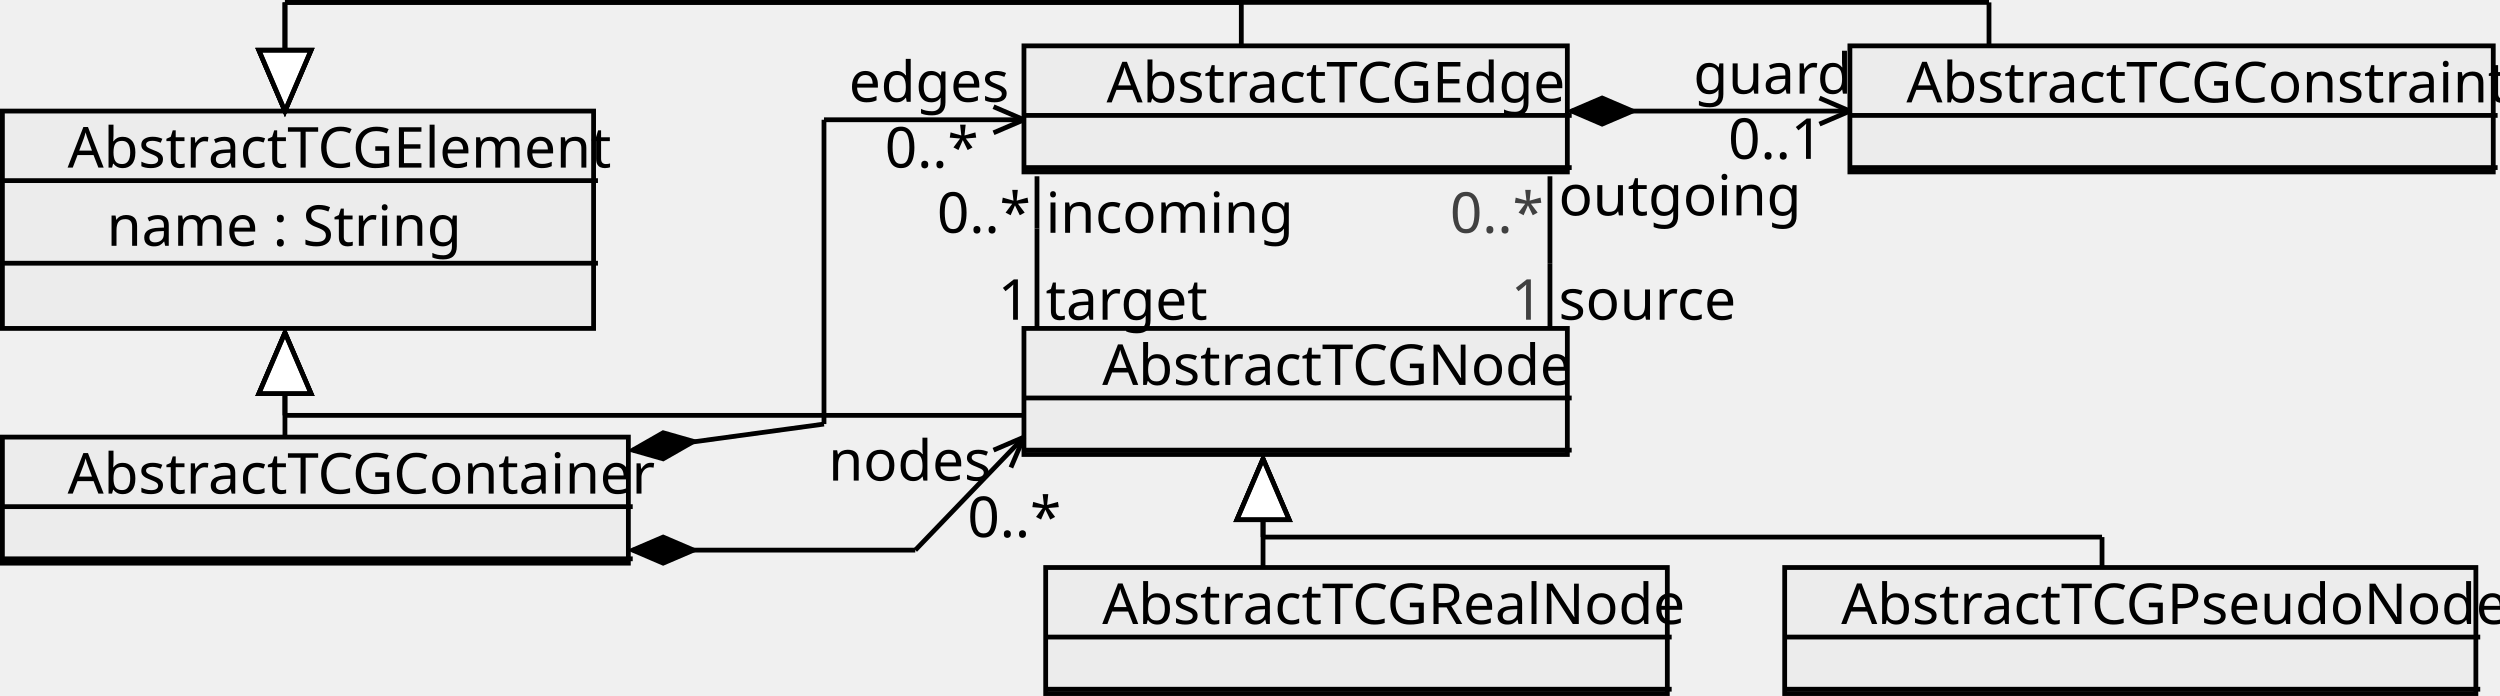
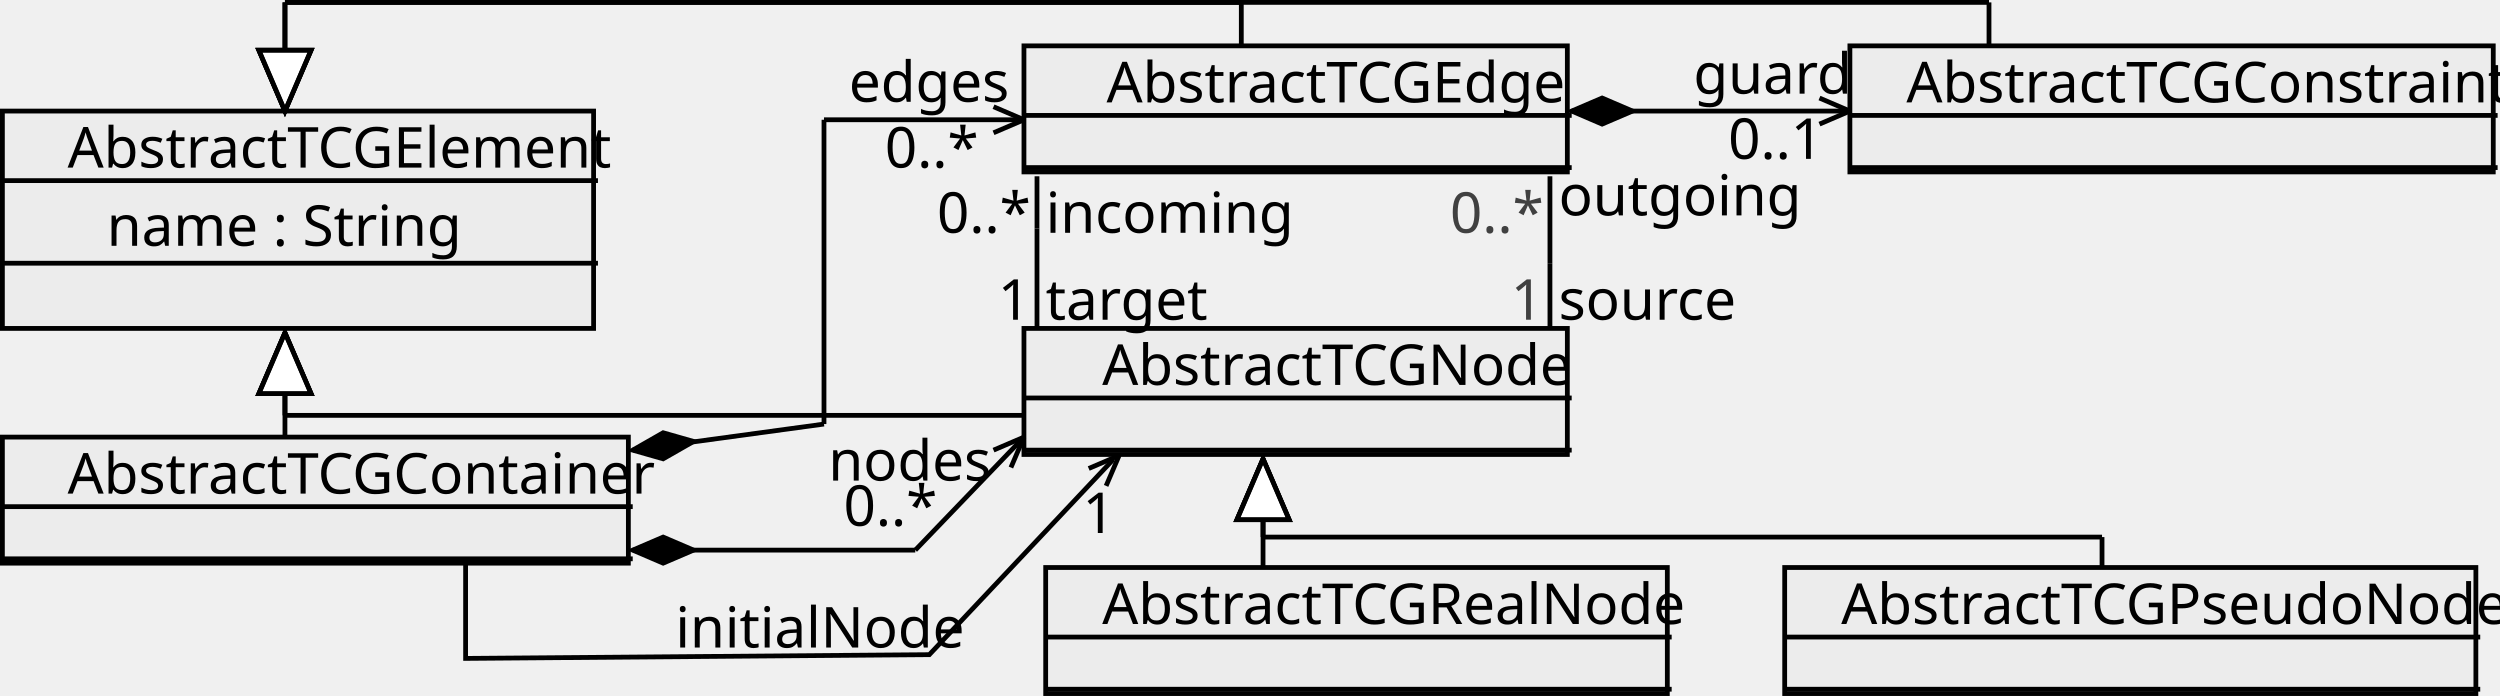
<svg xmlns="http://www.w3.org/2000/svg" xmlns:xlink="http://www.w3.org/1999/xlink" shape-rendering="auto" width="575.1" text-rendering="auto" contentScriptType="text/ecmascript" color-interpolation="auto" color-rendering="auto" preserveAspectRatio="xMidYMid meet" font-size="12" viewBox="0 0 575.1 160.1" image-rendering="auto" stroke-miterlimit="10" zoomAndPan="magnify" version="1.0" contentStyleType="text/css" font-style="normal" height="160.1" font-weight="normal" id="svg2" style="font-size:12px;font-style:normal;font-weight:normal;fill:#000000;fill-opacity:1;stroke:#000000;stroke-width:1;stroke-linecap:square;stroke-linejoin:miter;stroke-miterlimit:10;stroke-opacity:1;stroke-dasharray:none;stroke-dashoffset:0;font-family:Dialog">
  <defs id="genericDefs">
    <defs id="defs1">
      <linearGradient spreadMethod="pad" xlink:show="other" id="linearGradient1" xlink:actuate="onLoad" xlink:type="simple" y2="99" gradientUnits="userSpaceOnUse" y1="48" x2="10" x1="10">
        <stop id="stop9" offset="0%" stop-color="rgb(248,249,209)" stop-opacity="1" />
        <stop id="stop11" offset="100%" stop-color="white" stop-opacity="1" />
      </linearGradient>
      <linearGradient spreadMethod="pad" xlink:show="other" id="linearGradient2" xlink:actuate="onLoad" xlink:type="simple" y2="153" gradientUnits="userSpaceOnUse" y1="123" x2="10" x1="10">
        <stop id="stop14" offset="0%" stop-color="rgb(248,249,209)" stop-opacity="1" />
        <stop id="stop16" offset="100%" stop-color="white" stop-opacity="1" />
      </linearGradient>
      <linearGradient spreadMethod="pad" xlink:show="other" id="linearGradient3" xlink:actuate="onLoad" xlink:type="simple" y2="128" gradientUnits="userSpaceOnUse" y1="98" x2="245" x1="245">
        <stop id="stop19" offset="0%" stop-color="rgb(248,249,209)" stop-opacity="1" />
        <stop id="stop21" offset="100%" stop-color="white" stop-opacity="1" />
      </linearGradient>
      <linearGradient spreadMethod="pad" xlink:show="other" id="linearGradient4" xlink:actuate="onLoad" xlink:type="simple" y2="63" gradientUnits="userSpaceOnUse" y1="33" x2="245" x1="245">
        <stop id="stop24" offset="0%" stop-color="rgb(248,249,209)" stop-opacity="1" />
        <stop id="stop26" offset="100%" stop-color="white" stop-opacity="1" />
      </linearGradient>
      <linearGradient spreadMethod="pad" xlink:show="other" id="linearGradient5" xlink:actuate="onLoad" xlink:type="simple" y2="183" gradientUnits="userSpaceOnUse" y1="153" x2="250" x1="250">
        <stop id="stop29" offset="0%" stop-color="rgb(248,249,209)" stop-opacity="1" />
        <stop id="stop31" offset="100%" stop-color="white" stop-opacity="1" />
      </linearGradient>
      <linearGradient spreadMethod="pad" xlink:show="other" id="linearGradient6" xlink:actuate="onLoad" xlink:type="simple" y2="183" gradientUnits="userSpaceOnUse" y1="153" x2="420" x1="420">
        <stop id="stop34" offset="0%" stop-color="rgb(248,249,209)" stop-opacity="1" />
        <stop id="stop36" offset="100%" stop-color="white" stop-opacity="1" />
      </linearGradient>
      <linearGradient spreadMethod="pad" xlink:show="other" id="linearGradient7" xlink:actuate="onLoad" xlink:type="simple" y2="63" gradientUnits="userSpaceOnUse" y1="33" x2="435" x1="435">
        <stop id="stop39" offset="0%" stop-color="rgb(248,249,209)" stop-opacity="1" />
        <stop id="stop41" offset="100%" stop-color="white" stop-opacity="1" />
      </linearGradient>
    </defs>
  </defs>
  <rect x="0.55" y="25.55" clip-path="none" width="136" height="50" id="rect236" style="font-size:13px;fill:#ececec;fill-opacity:1;stroke:#000000;stroke-width:1.1;stroke-linecap:butt;stroke-opacity:1;font-family:Tahoma" />
  <text x="15.55" y="38.55" clip-path="none" xml:space="preserve" id="text240" style="font-size:13px;fill:#000000;fill-opacity:1;stroke:none;font-family:Tahoma">AbstractTCGElement</text>
  <text x="24.55" y="56.55" clip-path="none" xml:space="preserve" id="text244" style="font-size:13px;fill:#000000;fill-opacity:1;stroke:none;font-family:Tahoma">name : String</text>
  <line clip-path="none" x1="0.55" x2="137.55" y1="41.55" y2="41.55" id="line246" style="font-size:13px;fill:none;stroke:#000000;stroke-width:1.1;stroke-linecap:butt;stroke-opacity:1;font-family:Tahoma" />
  <line clip-path="none" x1="0.55" x2="137.55" y1="60.55" y2="60.55" id="line248" style="font-size:13px;fill:none;stroke:#000000;stroke-width:1.1;stroke-linecap:butt;stroke-opacity:1;font-family:Tahoma" />
  <rect x="0.55" y="100.55" clip-path="none" width="144" height="29" id="rect256" style="font-size:13px;fill:#ececec;fill-opacity:1;stroke:#000000;stroke-width:1.1;stroke-linecap:butt;stroke-opacity:1;font-family:Tahoma" />
  <text x="15.55" y="113.55" clip-path="none" xml:space="preserve" id="text260" style="font-size:13px;fill:#000000;fill-opacity:1;stroke:none;font-family:Tahoma">AbstractTCGContainer</text>
  <line clip-path="none" x1="0.55" x2="145.55" y1="116.55" y2="116.55" id="line262" style="font-size:13px;fill:none;stroke:#000000;stroke-width:1.1;stroke-linecap:butt;stroke-opacity:1;font-family:Tahoma" />
  <line clip-path="none" x1="0.55" x2="145.55" y1="128.55" y2="128.55" id="line264" style="font-size:13px;fill:none;stroke:#000000;stroke-width:1.1;stroke-linecap:butt;stroke-opacity:1;font-family:Tahoma" />
  <rect x="235.55" y="75.55" clip-path="none" width="125" height="29" id="rect272" style="font-size:13px;fill:#ececec;fill-opacity:1;stroke:#000000;stroke-width:1.1;stroke-linecap:butt;stroke-opacity:1;font-family:Tahoma" />
  <text x="253.55" y="88.55" clip-path="none" xml:space="preserve" id="text276" style="font-size:13px;fill:#000000;fill-opacity:1;stroke:none;font-family:Tahoma">AbstractTCGNode</text>
  <line clip-path="none" x1="235.55" x2="361.55" y1="91.55" y2="91.55" id="line278" style="font-size:13px;fill:none;stroke:#000000;stroke-width:1.1;stroke-linecap:butt;stroke-opacity:1;font-family:Tahoma" />
  <line clip-path="none" x1="235.55" x2="361.55" y1="103.55" y2="103.55" id="line280" style="font-size:13px;fill:none;stroke:#000000;stroke-width:1.1;stroke-linecap:butt;stroke-opacity:1;font-family:Tahoma" />
  <rect x="235.55" y="10.55" clip-path="none" width="125" height="29" id="rect288" style="font-size:13px;fill:#ececec;fill-opacity:1;stroke:#000000;stroke-width:1.1;stroke-linecap:butt;stroke-opacity:1;font-family:Tahoma" />
  <text x="254.55" y="23.55" clip-path="none" xml:space="preserve" id="text292" style="font-size:13px;fill:#000000;fill-opacity:1;stroke:none;font-family:Tahoma">AbstractTCGEdge</text>
  <line clip-path="none" x1="235.55" x2="361.55" y1="26.55" y2="26.55" id="line294" style="font-size:13px;fill:none;stroke:#000000;stroke-width:1.1;stroke-linecap:butt;stroke-opacity:1;font-family:Tahoma" />
  <line clip-path="none" x1="235.55" x2="361.55" y1="38.55" y2="38.55" id="line296" style="font-size:13px;fill:none;stroke:#000000;stroke-width:1.1;stroke-linecap:butt;stroke-opacity:1;font-family:Tahoma" />
  <rect x="240.55" y="130.55" clip-path="none" width="143" height="29" id="rect304" style="font-size:13px;fill:#ececec;fill-opacity:1;stroke:#000000;stroke-width:1.1;stroke-linecap:butt;stroke-opacity:1;font-family:Tahoma" />
  <text x="253.55" y="143.55" clip-path="none" xml:space="preserve" id="text308" style="font-size:13px;fill:#000000;fill-opacity:1;stroke:none;font-family:Tahoma">AbstractTCGRealNode</text>
  <line clip-path="none" x1="240.55" x2="384.55" y1="146.55" y2="146.55" id="line310" style="font-size:13px;fill:none;stroke:#000000;stroke-width:1.1;stroke-linecap:butt;stroke-opacity:1;font-family:Tahoma" />
  <line clip-path="none" x1="240.55" x2="384.55" y1="158.55" y2="158.55" id="line312" style="font-size:13px;fill:none;stroke:#000000;stroke-width:1.1;stroke-linecap:butt;stroke-opacity:1;font-family:Tahoma" />
  <rect x="410.55" y="130.55" clip-path="none" width="159" height="29" id="rect320" style="font-size:13px;fill:#ececec;fill-opacity:1;stroke:#000000;stroke-width:1.1;stroke-linecap:butt;stroke-opacity:1;font-family:Tahoma" />
  <text x="423.55" y="143.55" clip-path="none" xml:space="preserve" id="text324" style="font-size:13px;fill:#000000;fill-opacity:1;stroke:none;font-family:Tahoma">AbstractTCGPseudoNode</text>
  <line clip-path="none" x1="410.55" x2="570.55" y1="146.55" y2="146.55" id="line326" style="font-size:13px;fill:none;stroke:#000000;stroke-width:1.1;stroke-linecap:butt;stroke-opacity:1;font-family:Tahoma" />
  <line clip-path="none" x1="410.55" x2="570.55" y1="158.55" y2="158.55" id="line328" style="font-size:13px;fill:none;stroke:#000000;stroke-width:1.1;stroke-linecap:butt;stroke-opacity:1;font-family:Tahoma" />
  <rect x="425.55" y="10.55" clip-path="none" width="148" height="29" id="rect336" style="font-size:13px;fill:#ececec;fill-opacity:1;stroke:#000000;stroke-width:1.1;stroke-linecap:butt;stroke-opacity:1;font-family:Tahoma" />
  <text x="438.55" y="23.55" clip-path="none" xml:space="preserve" id="text340" style="font-size:13px;fill:#000000;fill-opacity:1;stroke:none;font-family:Tahoma">AbstractTCGConstraint</text>
  <line clip-path="none" x1="425.55" x2="574.55" y1="26.55" y2="26.55" id="line342" style="font-size:13px;fill:none;stroke:#000000;stroke-width:1.1;stroke-linecap:butt;stroke-opacity:1;font-family:Tahoma" />
  <line clip-path="none" x1="425.55" x2="574.55" y1="38.55" y2="38.55" id="line344" style="font-size:13px;fill:none;stroke:#000000;stroke-width:1.1;stroke-linecap:butt;stroke-opacity:1;font-family:Tahoma" />
-   <line clip-path="none" x1="145.55" x2="210.55" y1="126.55" y2="126.55" id="line346" style="font-size:13px;fill:none;stroke:#000000;stroke-width:1.1;stroke-linecap:butt;stroke-opacity:1;font-family:Tahoma" />
+   <line clip-path="none" x1="145.55" x2="210.55" y1="126.55" y2="126.55" id="line346" style="font-size:13px;fill:none;stroke:#000000;stroke-width:1.1;stroke-linecap:butt;stroke-opacity:1;font-family:Tahoma;stroke-miterlimit:10;stroke-dasharray:none" />
  <line clip-path="none" x1="210.55" x2="235.55" y1="126.55" y2="100.55" id="line348" style="font-size:13px;fill:none;stroke:#000000;stroke-width:1.1;stroke-linecap:butt;stroke-opacity:1;font-family:Tahoma" />
  <polygon clip-path="none" points="162,152 169,149 162,146 162,146 155,149 " id="polygon352" style="font-size:13px;fill:#000000;fill-opacity:1;stroke:#000000;stroke-width:1.1;stroke-linecap:butt;stroke-opacity:1;font-family:Tahoma" transform="translate(-9.45,-22.45)" />
  <line clip-path="none" x1="232.55" x2="235.55" y1="107.55" y2="100.55" id="line354" style="font-size:13px;fill:none;stroke:#000000;stroke-width:1.1;stroke-linecap:butt;stroke-opacity:1;font-family:Tahoma" />
  <line clip-path="none" x1="235.55" x2="228.55" y1="100.55" y2="103.55" id="line356" style="font-size:13px;fill:none;stroke:#000000;stroke-width:1.1;stroke-linecap:butt;stroke-opacity:1;font-family:Tahoma" />
  <text x="190.55" y="110.55" clip-path="none" xml:space="preserve" id="text358" style="font-size:13px;fill:#000000;fill-opacity:1;stroke:none;font-family:Tahoma">nodes</text>
-   <text x="222.55" y="123.55" clip-path="none" xml:space="preserve" id="text360" style="font-size:13px;fill:#000000;fill-opacity:1;stroke:none;font-family:Tahoma">0..*</text>
+   <text x="194.046" y="120.959" clip-path="none" xml:space="preserve" id="text360" style="font-size:13px;fill:#000000;fill-opacity:1;stroke:none;font-family:Tahoma">0..*</text>
  <line clip-path="none" x1="145.55" x2="189.55" y1="103.55" y2="97.55" id="line362" style="font-size:13px;fill:none;stroke:#000000;stroke-width:1.1;stroke-linecap:butt;stroke-opacity:1;font-family:Tahoma" />
  <line clip-path="none" x1="189.55" x2="189.55" y1="97.55" y2="27.55" id="line364" style="font-size:13px;fill:none;stroke:#000000;stroke-width:1.1;stroke-linecap:butt;stroke-opacity:1;font-family:Tahoma" />
  <line clip-path="none" x1="189.55" x2="235.55" y1="27.55" y2="27.55" id="line366" style="font-size:13px;fill:none;stroke:#000000;stroke-width:1.1;stroke-linecap:butt;stroke-opacity:1;font-family:Tahoma" />
  <polygon clip-path="none" points="162,122 155,126 162,128 169,124 162,122 " id="polygon370" style="font-size:13px;fill:#000000;fill-opacity:1;stroke:#000000;stroke-width:1.1;stroke-linecap:butt;stroke-opacity:1;font-family:Tahoma" transform="translate(-9.45,-22.45)" />
  <line clip-path="none" x1="228.55" x2="235.55" y1="30.55" y2="27.55" id="line372" style="font-size:13px;fill:none;stroke:#000000;stroke-width:1.1;stroke-linecap:butt;stroke-opacity:1;font-family:Tahoma" />
  <line clip-path="none" x1="235.55" x2="228.55" y1="27.55" y2="24.55" id="line374" style="font-size:13px;fill:none;stroke:#000000;stroke-width:1.1;stroke-linecap:butt;stroke-opacity:1;font-family:Tahoma" />
  <text x="195.278" y="23.414" clip-path="none" xml:space="preserve" id="text376" style="font-size:13px;fill:#000000;fill-opacity:1;stroke:none;font-family:Tahoma">edges</text>
  <text x="203.55" y="38.55" clip-path="none" xml:space="preserve" id="text378" style="font-size:13px;fill:#000000;fill-opacity:1;stroke:none;font-family:Tahoma">0..*</text>
  <line clip-path="none" x1="65.55" x2="65.55" y1="100.55" y2="76.55" id="line380" style="font-size:13px;fill:none;stroke:#000000;stroke-width:1.1;stroke-linecap:butt;stroke-opacity:1;font-family:Tahoma" />
  <polygon clip-path="none" points="75,99 75,99 81,113 69,113 " id="polygon382" style="font-size:13px;fill:#ffffff;stroke:#000000;stroke-opacity:1;font-family:Tahoma" transform="translate(-9.45,-22.45)" />
  <polygon clip-path="none" points="75,99 75,99 81,113 69,113 " id="polygon384" style="font-size:13px;fill:none;stroke:#000000;stroke-width:1.1;stroke-linecap:butt;stroke-opacity:1;font-family:Tahoma" transform="translate(-9.45,-22.45)" />
  <text x="358.55" y="49.55" clip-path="none" xml:space="preserve" id="text386" style="font-size:13px;fill:#000000;fill-opacity:1;stroke:none;font-family:Tahoma">outgoing</text>
  <text x="333.55" y="53.55" clip-path="none" xml:space="preserve" id="text388" style="font-size:13px;fill:#404040;stroke:none;font-family:Tahoma">0..*</text>
  <text x="240.55" y="53.55" clip-path="none" xml:space="preserve" id="text390" style="font-size:13px;fill:#000000;fill-opacity:1;stroke:none;font-family:Tahoma">incoming</text>
  <text x="215.55" y="53.55" clip-path="none" xml:space="preserve" id="text392" style="font-size:13px;fill:#000000;fill-opacity:1;stroke:none;font-family:Tahoma">0..*</text>
  <line clip-path="none" x1="235.55" x2="65.55" y1="95.55" y2="95.55" id="line394" style="font-size:13px;fill:none;stroke:#000000;stroke-width:1.1;stroke-linecap:butt;stroke-opacity:1;font-family:Tahoma" />
  <line clip-path="none" x1="65.55" x2="65.55" y1="95.55" y2="76.55" id="line396" style="font-size:13px;fill:none;stroke:#000000;stroke-width:1.1;stroke-linecap:butt;stroke-opacity:1;font-family:Tahoma" />
  <polygon clip-path="none" points="75,99 75,99 81,113 69,113 " id="polygon398" style="font-size:13px;fill:#ffffff;stroke:#000000;stroke-opacity:1;font-family:Tahoma" transform="translate(-9.45,-22.45)" />
  <polygon clip-path="none" points="75,99 75,99 81,113 69,113 " id="polygon400" style="font-size:13px;fill:none;stroke:#000000;stroke-width:1.1;stroke-linecap:butt;stroke-opacity:1;font-family:Tahoma" transform="translate(-9.45,-22.45)" />
  <line clip-path="none" x1="356.55" x2="356.55" y1="40.55" y2="60.55" id="line402" style="font-size:13px;fill:none;stroke:#000000;stroke-width:1.1;stroke-linecap:butt;stroke-opacity:1;font-family:Tahoma" />
  <line clip-path="none" x1="356.55" x2="356.55" y1="60.55" y2="75.55" id="line404" style="font-size:13px;fill:none;stroke:#000000;stroke-width:1.1;stroke-linecap:butt;stroke-opacity:1;font-family:Tahoma" />
  <text x="358.55" y="73.55" clip-path="none" xml:space="preserve" id="text406" style="font-size:13px;fill:#000000;fill-opacity:1;stroke:none;font-family:Tahoma">source</text>
  <text x="347.55" y="73.55" clip-path="none" xml:space="preserve" id="text408" style="font-size:13px;fill:#404040;stroke:none;font-family:Tahoma">1</text>
  <line clip-path="none" x1="238.55" x2="238.55" y1="40.55" y2="52.55" id="line410" style="font-size:13px;fill:none;stroke:#000000;stroke-width:1.1;stroke-linecap:butt;stroke-opacity:1;font-family:Tahoma" />
  <line clip-path="none" x1="238.55" x2="238.55" y1="52.55" y2="75.55" id="line412" style="font-size:13px;fill:none;stroke:#000000;stroke-width:1.1;stroke-linecap:butt;stroke-opacity:1;font-family:Tahoma" />
  <text x="240.55" y="73.55" clip-path="none" xml:space="preserve" id="text414" style="font-size:13px;fill:#000000;fill-opacity:1;stroke:none;font-family:Tahoma">target</text>
  <text x="229.55" y="73.55" clip-path="none" xml:space="preserve" id="text416" style="font-size:13px;fill:#000000;fill-opacity:1;stroke:none;font-family:Tahoma">1</text>
  <line clip-path="none" x1="361.55" x2="425.55" y1="25.55" y2="25.55" id="line418" style="font-size:13px;fill:none;stroke:#000000;stroke-width:1.1;stroke-linecap:butt;stroke-opacity:1;font-family:Tahoma" />
  <polygon clip-path="none" points="371,48 378,51 385,48 378,45 378,45 " id="polygon422" style="font-size:13px;fill:#000000;fill-opacity:1;stroke:#000000;stroke-width:1.1;stroke-linecap:butt;stroke-opacity:1;font-family:Tahoma" transform="translate(-9.45,-22.45)" />
  <line clip-path="none" x1="418.55" x2="425.55" y1="28.55" y2="25.55" id="line424" style="font-size:13px;fill:none;stroke:#000000;stroke-width:1.1;stroke-linecap:butt;stroke-opacity:1;font-family:Tahoma" />
  <line clip-path="none" x1="425.55" x2="418.55" y1="25.55" y2="22.55" id="line426" style="font-size:13px;fill:none;stroke:#000000;stroke-width:1.1;stroke-linecap:butt;stroke-opacity:1;font-family:Tahoma" />
  <text x="389.55" y="21.55" clip-path="none" xml:space="preserve" id="text428" style="font-size:13px;fill:#000000;fill-opacity:1;stroke:none;font-family:Tahoma">guard</text>
  <text x="397.55" y="36.55" clip-path="none" xml:space="preserve" id="text430" style="font-size:13px;fill:#000000;fill-opacity:1;stroke:none;font-family:Tahoma">0..1</text>
  <line clip-path="none" x1="285.55" x2="285.55" y1="10.55" y2="0.55" id="line432" style="font-size:13px;fill:none;stroke:#000000;stroke-width:1.1;stroke-linecap:butt;stroke-opacity:1;font-family:Tahoma" />
  <line clip-path="none" x1="285.55" x2="65.55" y1="0.55" y2="0.55" id="line434" style="font-size:13px;fill:none;stroke:#000000;stroke-width:1.1;stroke-linecap:butt;stroke-opacity:1;font-family:Tahoma" />
  <line clip-path="none" x1="65.55" x2="65.55" y1="0.55" y2="25.55" id="line436" style="font-size:13px;fill:none;stroke:#000000;stroke-width:1.1;stroke-linecap:butt;stroke-opacity:1;font-family:Tahoma" />
  <polygon clip-path="none" points="75,48 75,48 69,34 81,34 " id="polygon438" style="font-size:13px;fill:#ffffff;stroke:#000000;stroke-opacity:1;font-family:Tahoma" transform="translate(-9.45,-22.45)" />
  <polygon clip-path="none" points="75,48 75,48 69,34 81,34 " id="polygon440" style="font-size:13px;fill:none;stroke:#000000;stroke-width:1.1;stroke-linecap:butt;stroke-opacity:1;font-family:Tahoma" transform="translate(-9.45,-22.45)" />
  <line clip-path="none" x1="290.55" x2="290.55" y1="130.55" y2="105.55" id="line442" style="font-size:13px;fill:none;stroke:#000000;stroke-width:1.1;stroke-linecap:butt;stroke-opacity:1;font-family:Tahoma" />
  <polygon clip-path="none" points="300,128 300,128 306,142 294,142 " id="polygon444" style="font-size:13px;fill:#ffffff;stroke:#000000;stroke-opacity:1;font-family:Tahoma" transform="translate(-9.45,-22.45)" />
  <polygon clip-path="none" points="300,128 300,128 306,142 294,142 " id="polygon446" style="font-size:13px;fill:none;stroke:#000000;stroke-width:1.1;stroke-linecap:butt;stroke-opacity:1;font-family:Tahoma" transform="translate(-9.45,-22.45)" />
  <line clip-path="none" x1="483.55" x2="483.55" y1="130.55" y2="123.55" id="line448" style="font-size:13px;fill:none;stroke:#000000;stroke-width:1.1;stroke-linecap:butt;stroke-opacity:1;font-family:Tahoma" />
  <line clip-path="none" x1="483.55" x2="290.55" y1="123.55" y2="123.55" id="line450" style="font-size:13px;fill:none;stroke:#000000;stroke-width:1.1;stroke-linecap:butt;stroke-opacity:1;font-family:Tahoma" />
  <line clip-path="none" x1="290.55" x2="290.55" y1="123.55" y2="105.55" id="line452" style="font-size:13px;fill:none;stroke:#000000;stroke-width:1.1;stroke-linecap:butt;stroke-opacity:1;font-family:Tahoma" />
  <polygon clip-path="none" points="300,128 300,128 306,142 294,142 " id="polygon454" style="font-size:13px;fill:#ffffff;stroke:#000000;stroke-opacity:1;font-family:Tahoma" transform="translate(-9.45,-22.45)" />
  <polygon clip-path="none" points="300,128 300,128 306,142 294,142 " id="polygon456" style="font-size:13px;fill:none;stroke:#000000;stroke-width:1.1;stroke-linecap:butt;stroke-opacity:1;font-family:Tahoma" transform="translate(-9.45,-22.45)" />
  <line clip-path="none" x1="457.55" x2="457.55" y1="10.55" y2="0.55" id="line458" style="font-size:13px;fill:none;stroke:#000000;stroke-width:1.1;stroke-linecap:butt;stroke-opacity:1;font-family:Tahoma" />
  <line clip-path="none" x1="457.55" x2="65.55" y1="0.55" y2="0.55" id="line460" style="font-size:13px;fill:none;stroke:#000000;stroke-width:1.1;stroke-linecap:butt;stroke-opacity:1;font-family:Tahoma" />
  <line clip-path="none" x1="65.55" x2="65.55" y1="0.55" y2="25.55" id="line462" style="font-size:13px;fill:none;stroke:#000000;stroke-width:1.1;stroke-linecap:butt;stroke-opacity:1;font-family:Tahoma" />
  <polygon clip-path="none" points="75,48 75,48 69,34 81,34 " id="polygon464" style="font-size:13px;fill:#ffffff;stroke:#000000;stroke-opacity:1;font-family:Tahoma" transform="translate(-9.45,-22.45)" />
  <polygon clip-path="none" points="75,48 75,48 69,34 81,34 " id="polygon466" style="font-size:13px;fill:none;stroke:#000000;stroke-width:1.1;stroke-linecap:butt;stroke-opacity:1;font-family:Tahoma" transform="translate(-9.45,-22.45)" />
+   <path style="fill:none;stroke:#000000;stroke-width:1.1;stroke-linecap:butt;stroke-linejoin:miter;stroke-opacity:1;stroke-miterlimit:10;stroke-dasharray:none" d="m 107.107,129.868 0,21.594 106.675,-0.864 42.325,-44.916" id="path3093" transform="translate(-4.7913073e-6,0)" />
+   <line clip-path="none" x1="254.448" x2="257.448" y1="111.774" y2="104.774" id="line354-1" style="font-size:13px;font-style:normal;font-weight:normal;fill:none;stroke:#000000;stroke-width:1.1;stroke-linecap:butt;stroke-linejoin:miter;stroke-miterlimit:10;stroke-opacity:1;stroke-dasharray:none;stroke-dashoffset:0;font-family:Tahoma" />
+   <line clip-path="none" x1="257.448" x2="250.448" y1="104.774" y2="107.774" id="line356-7" style="font-size:13px;font-style:normal;font-weight:normal;fill:none;stroke:#000000;stroke-width:1.1;stroke-linecap:butt;stroke-linejoin:miter;stroke-miterlimit:10;stroke-opacity:1;stroke-dasharray:none;stroke-dashoffset:0;font-family:Tahoma" />
+   <text x="155.364" y="148.96" clip-path="none" xml:space="preserve" id="text358-4" style="font-size:13px;font-style:normal;font-weight:normal;fill:#000000;fill-opacity:1;stroke:none;font-family:Tahoma">initialNode</text>
+   <text x="249.044" y="122.615" clip-path="none" xml:space="preserve" id="text360-0" style="font-size:13px;font-style:normal;font-weight:normal;fill:#000000;fill-opacity:1;stroke:none;font-family:Tahoma">1</text>
</svg>
